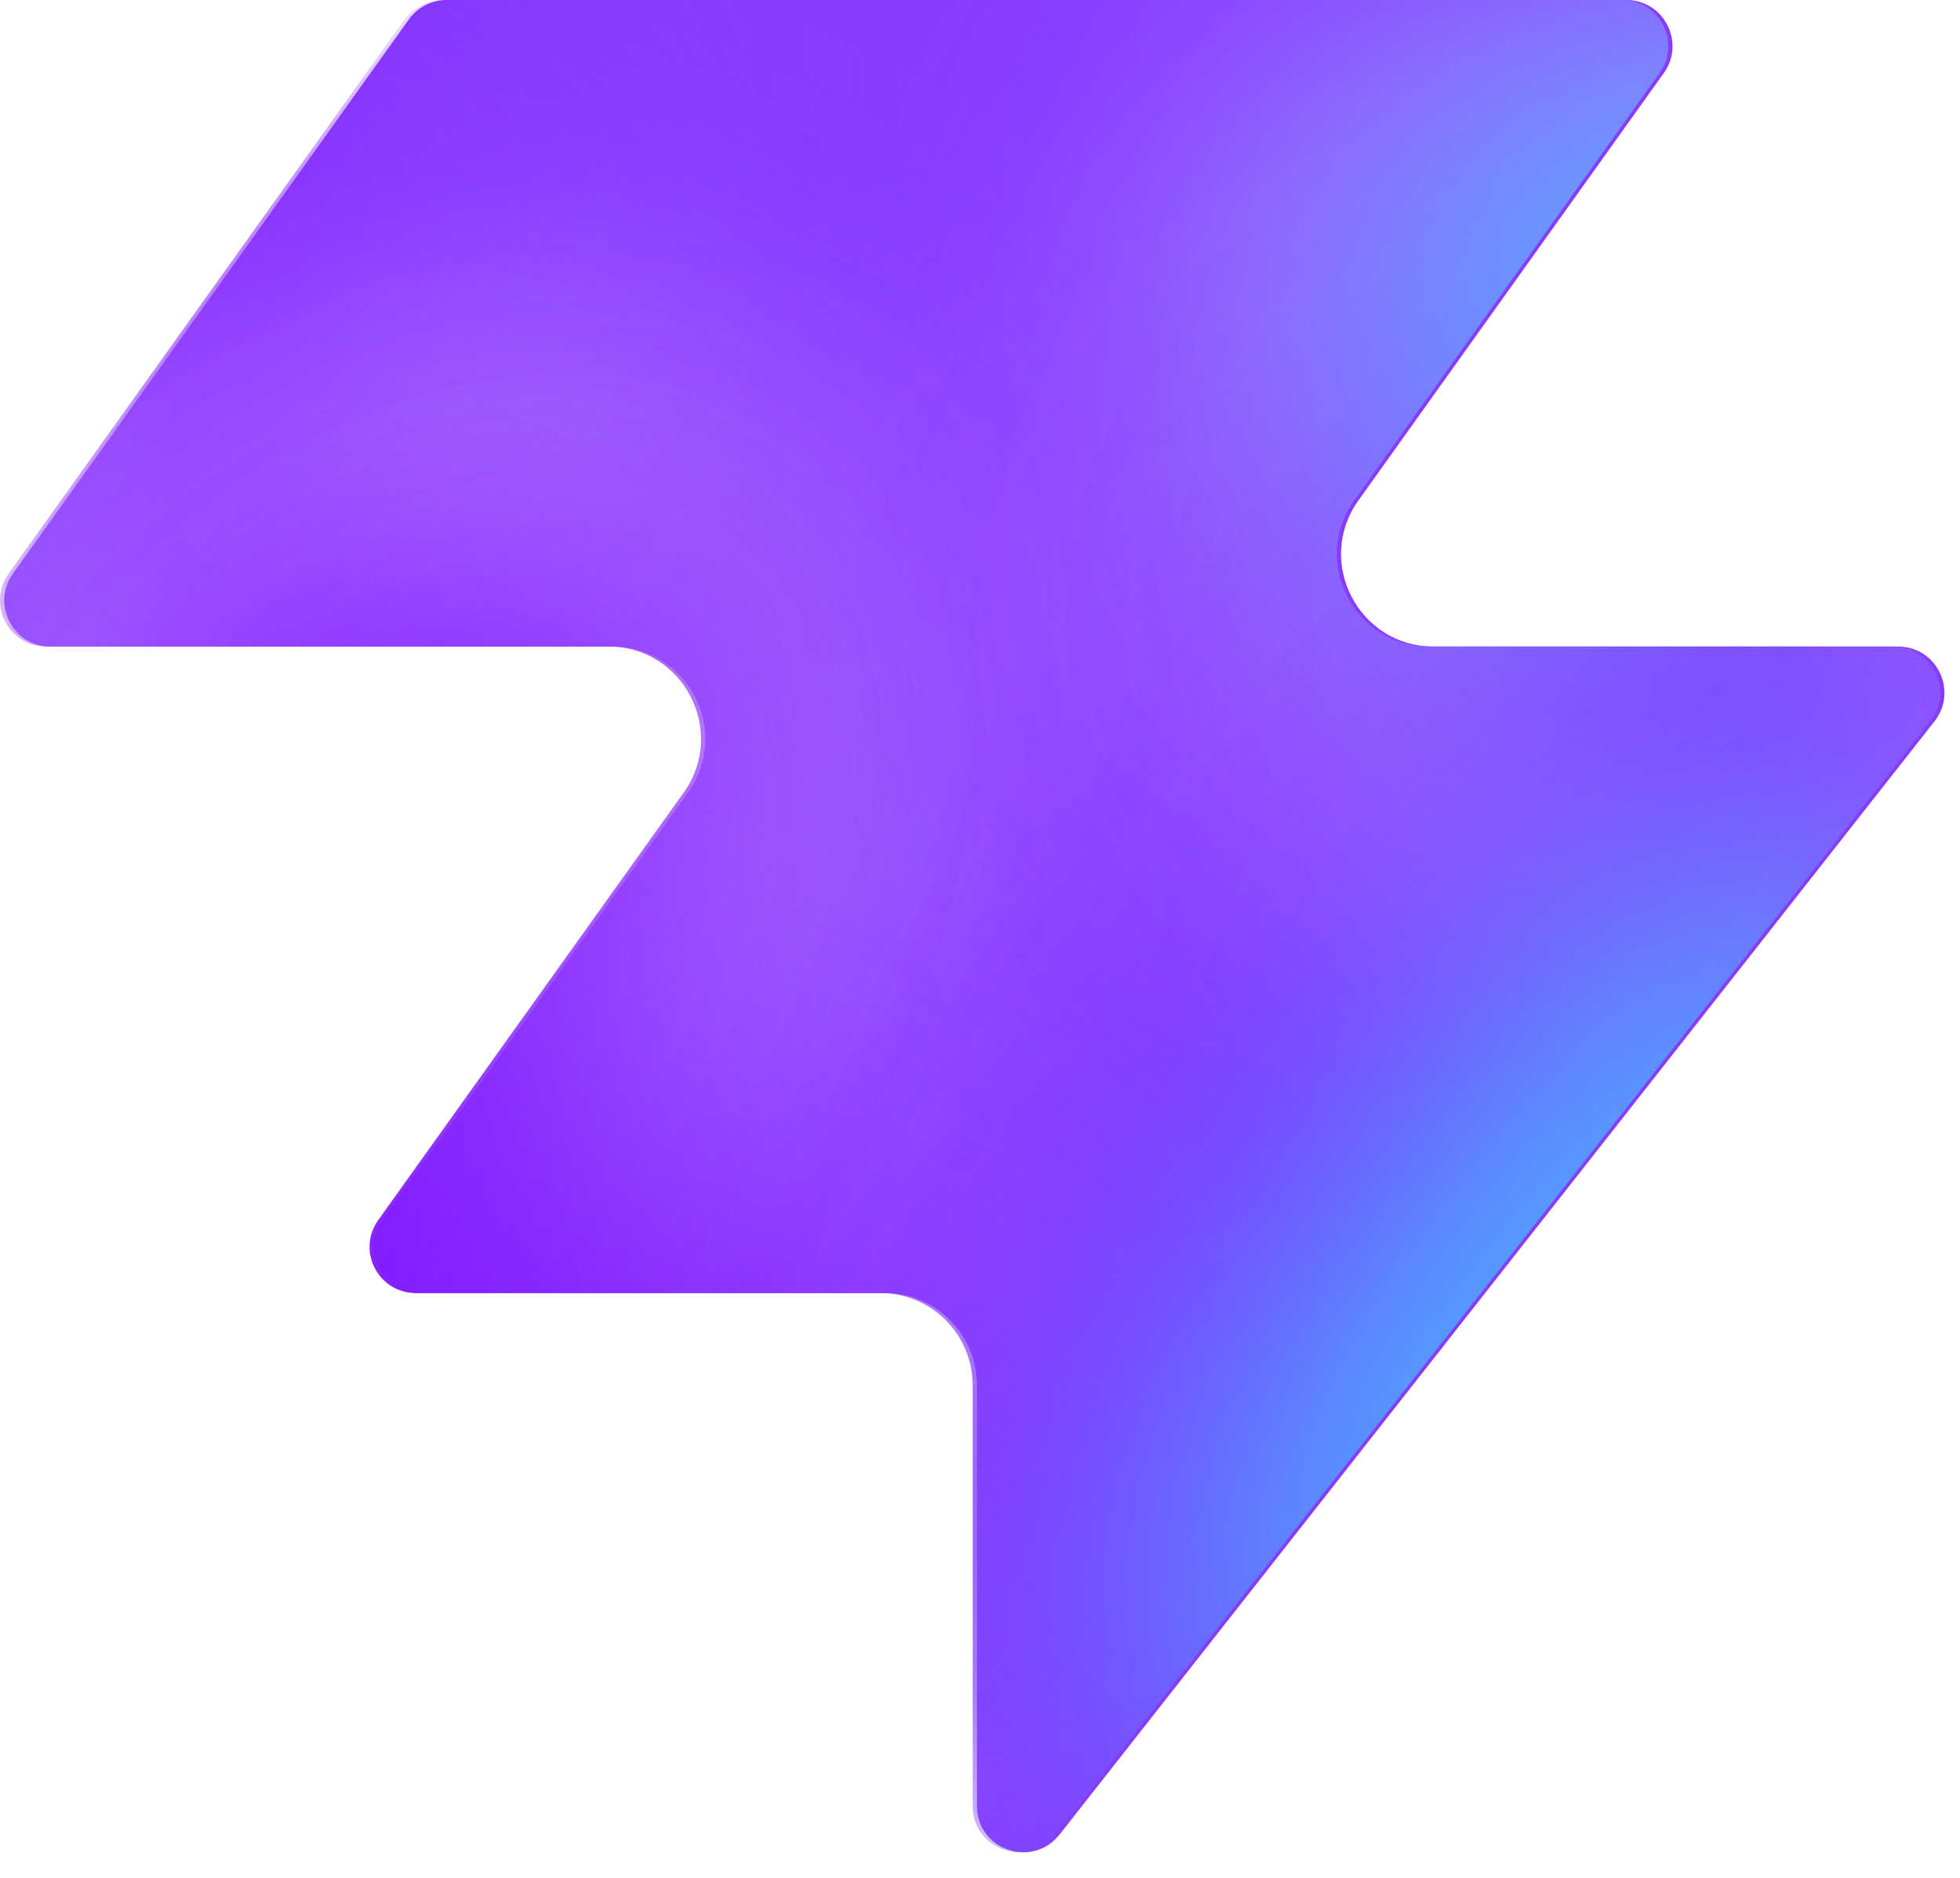
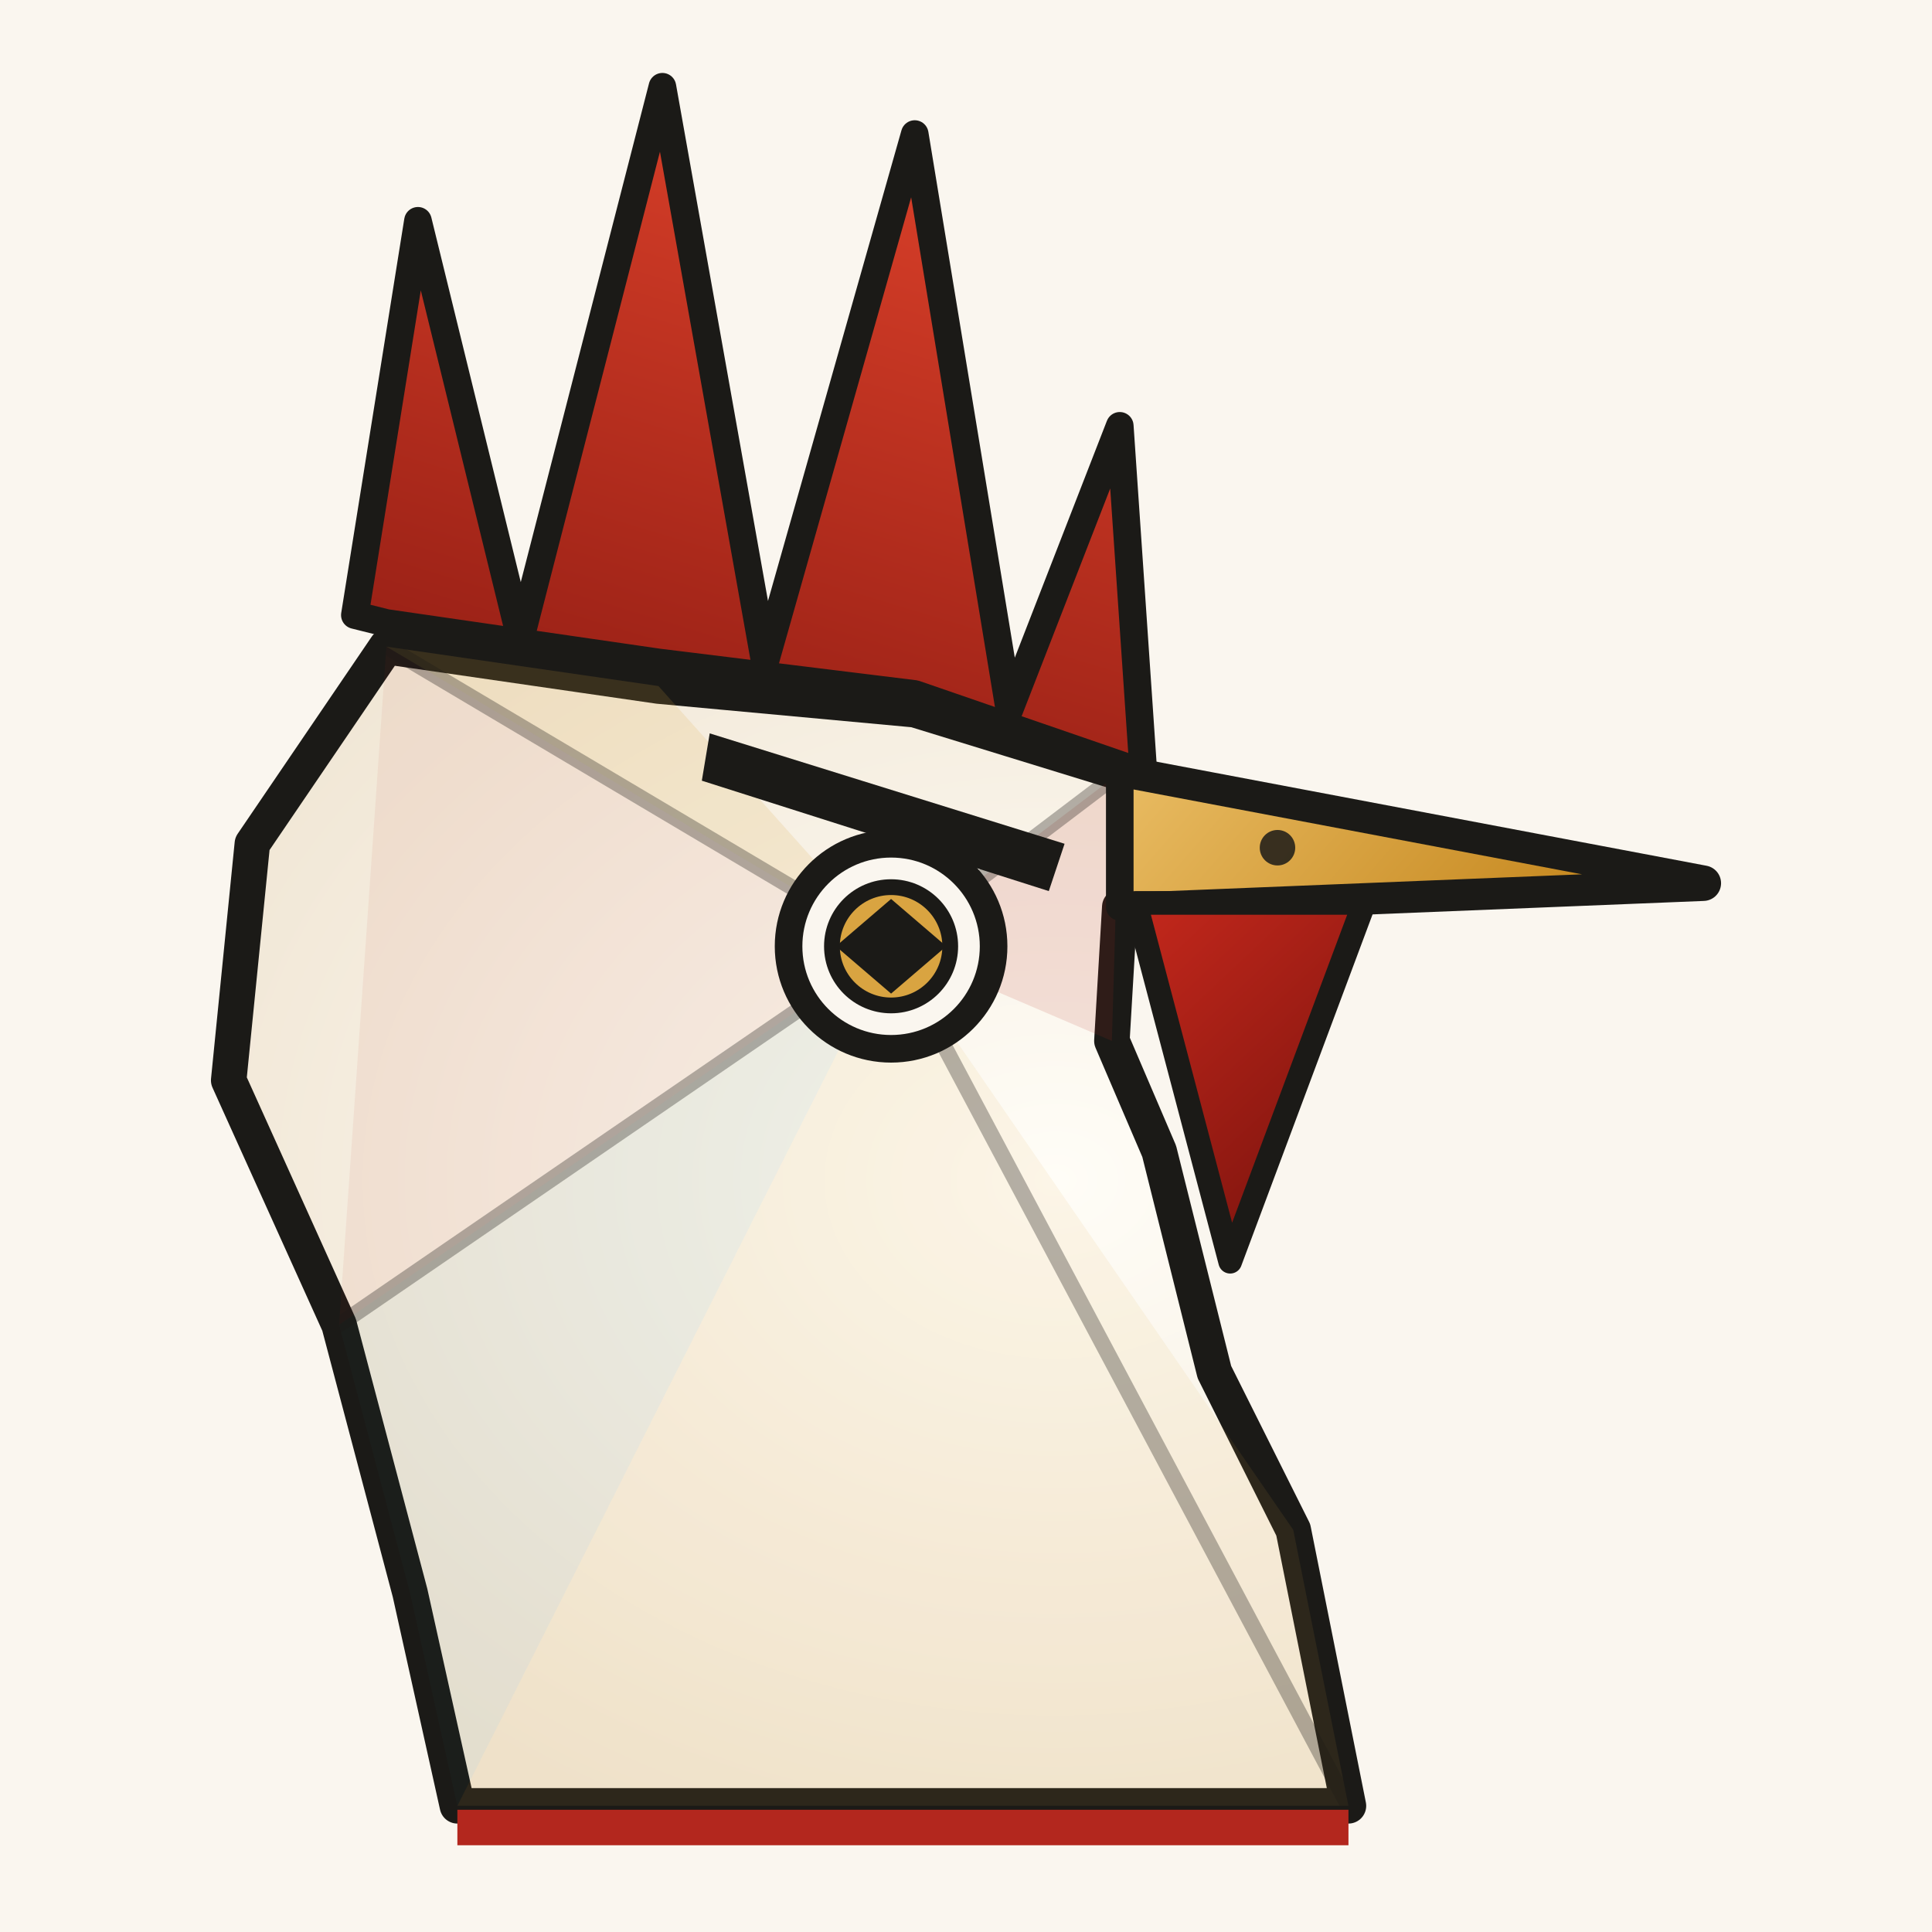
- <svg xmlns="http://www.w3.org/2000/svg" width="48" height="46" fill="none" viewBox="0 0 48 46">
-   <path fill="#863bff" d="M25.946 44.938c-.664.845-2.021.375-2.021-.698V33.937a2.26 2.26 0 0 0-2.262-2.262H10.287c-.92 0-1.456-1.04-.92-1.788l7.48-10.471c1.07-1.497 0-3.578-1.842-3.578H1.237c-.92 0-1.456-1.04-.92-1.788L10.013.474c.214-.297.556-.474.92-.474h28.894c.92 0 1.456 1.04.92 1.788l-7.48 10.471c-1.07 1.498 0 3.579 1.842 3.579h11.377c.943 0 1.473 1.088.89 1.83L25.947 44.94z" style="fill:#863bff;fill:color(display-p3 .525 .23 1);fill-opacity:1" />
-   <mask id="a" width="48" height="46" x="0" y="0" maskUnits="userSpaceOnUse" style="mask-type:alpha">
-     <path fill="#000" d="M25.842 44.938c-.664.844-2.021.375-2.021-.698V33.937a2.26 2.26 0 0 0-2.262-2.262H10.183c-.92 0-1.456-1.04-.92-1.788l7.48-10.471c1.07-1.498 0-3.579-1.842-3.579H1.133c-.92 0-1.456-1.04-.92-1.787L9.91.473c.214-.297.556-.474.92-.474h28.894c.92 0 1.456 1.04.92 1.788l-7.48 10.471c-1.07 1.498 0 3.578 1.842 3.578h11.377c.943 0 1.473 1.088.89 1.832L25.843 44.94z" style="fill:#000;fill-opacity:1" />
-   </mask>
-   <g mask="url(#a)">
-     <g filter="url(#b)">
-       <ellipse cx="5.508" cy="14.704" fill="#ede6ff" rx="5.508" ry="14.704" style="fill:#ede6ff;fill:color(display-p3 .927 .903 1);fill-opacity:1" transform="matrix(.00324 1 1 -.00324 -4.47 31.516)" />
-     </g>
-     <g filter="url(#c)">
-       <ellipse cx="10.399" cy="29.851" fill="#ede6ff" rx="10.399" ry="29.851" style="fill:#ede6ff;fill:color(display-p3 .927 .903 1);fill-opacity:1" transform="matrix(.00324 1 1 -.00324 -39.328 7.883)" />
-     </g>
-     <g filter="url(#d)">
-       <ellipse cx="5.508" cy="30.487" fill="#7e14ff" rx="5.508" ry="30.487" style="fill:#7e14ff;fill:color(display-p3 .492 .077 1);fill-opacity:1" transform="rotate(89.814 -25.913 -14.639)scale(1 -1)" />
-     </g>
-     <g filter="url(#e)">
-       <ellipse cx="5.508" cy="30.599" fill="#7e14ff" rx="5.508" ry="30.599" style="fill:#7e14ff;fill:color(display-p3 .492 .077 1);fill-opacity:1" transform="rotate(89.814 -32.644 -3.334)scale(1 -1)" />
-     </g>
-     <g filter="url(#f)">
-       <ellipse cx="5.508" cy="30.599" fill="#7e14ff" rx="5.508" ry="30.599" style="fill:#7e14ff;fill:color(display-p3 .492 .077 1);fill-opacity:1" transform="matrix(.00324 1 1 -.00324 -34.34 30.47)" />
-     </g>
-     <g filter="url(#g)">
-       <ellipse cx="14.072" cy="22.078" fill="#ede6ff" rx="14.072" ry="22.078" style="fill:#ede6ff;fill:color(display-p3 .927 .903 1);fill-opacity:1" transform="rotate(93.35 24.506 48.493)scale(-1 1)" />
-     </g>
-     <g filter="url(#h)">
-       <ellipse cx="3.47" cy="21.501" fill="#7e14ff" rx="3.47" ry="21.501" style="fill:#7e14ff;fill:color(display-p3 .492 .077 1);fill-opacity:1" transform="rotate(89.009 28.708 47.59)scale(-1 1)" />
-     </g>
-     <g filter="url(#i)">
-       <ellipse cx="3.47" cy="21.501" fill="#7e14ff" rx="3.47" ry="21.501" style="fill:#7e14ff;fill:color(display-p3 .492 .077 1);fill-opacity:1" transform="rotate(89.009 28.708 47.59)scale(-1 1)" />
-     </g>
-     <g filter="url(#j)">
-       <ellipse cx=".387" cy="8.972" fill="#7e14ff" rx="4.407" ry="29.108" style="fill:#7e14ff;fill:color(display-p3 .492 .077 1);fill-opacity:1" transform="rotate(39.51 .387 8.972)" />
-     </g>
-     <g filter="url(#k)">
-       <ellipse cx="47.523" cy="-6.092" fill="#7e14ff" rx="4.407" ry="29.108" style="fill:#7e14ff;fill:color(display-p3 .492 .077 1);fill-opacity:1" transform="rotate(37.892 47.523 -6.092)" />
-     </g>
-     <g filter="url(#l)">
-       <ellipse cx="41.412" cy="6.333" fill="#47bfff" rx="5.971" ry="9.665" style="fill:#47bfff;fill:color(display-p3 .28 .748 1);fill-opacity:1" transform="rotate(37.892 41.412 6.333)" />
-     </g>
-     <g filter="url(#m)">
-       <ellipse cx="-1.879" cy="38.332" fill="#7e14ff" rx="4.407" ry="29.108" style="fill:#7e14ff;fill:color(display-p3 .492 .077 1);fill-opacity:1" transform="rotate(37.892 -1.88 38.332)" />
-     </g>
-     <g filter="url(#n)">
-       <ellipse cx="-1.879" cy="38.332" fill="#7e14ff" rx="4.407" ry="29.108" style="fill:#7e14ff;fill:color(display-p3 .492 .077 1);fill-opacity:1" transform="rotate(37.892 -1.88 38.332)" />
-     </g>
-     <g filter="url(#o)">
-       <ellipse cx="35.651" cy="29.907" fill="#7e14ff" rx="4.407" ry="29.108" style="fill:#7e14ff;fill:color(display-p3 .492 .077 1);fill-opacity:1" transform="rotate(37.892 35.651 29.907)" />
-     </g>
-     <g filter="url(#p)">
-       <ellipse cx="38.418" cy="32.4" fill="#47bfff" rx="5.971" ry="15.297" style="fill:#47bfff;fill:color(display-p3 .28 .748 1);fill-opacity:1" transform="rotate(37.892 38.418 32.4)" />
-     </g>
+ <svg xmlns="http://www.w3.org/2000/svg" viewBox="168 82 490 490" width="490" height="490" role="img" aria-label="学习搭子">
+   <defs>
+     <radialGradient id="headFill" cx="0.56" cy="0.46" r="0.62">
+       <stop offset="0" stop-color="#FFFDF7" />
+       <stop offset="1" stop-color="#F1E7D6" />
+     </radialGradient>
+     <linearGradient id="combFill" x1="0" y1="1" x2="0.35" y2="0">
+       <stop offset="0" stop-color="#8C1A12" />
+       <stop offset="1" stop-color="#D63E28" />
+     </linearGradient>
+     <linearGradient id="beakFill" x1="0" y1="0" x2="1" y2="0.2">
+       <stop offset="0" stop-color="#E9BC63" />
+       <stop offset="1" stop-color="#C4851B" />
+     </linearGradient>
+     <linearGradient id="wattleFill" x1="0" y1="0" x2="0.6" y2="1">
+       <stop offset="0" stop-color="#C4281C" />
+       <stop offset="1" stop-color="#7E140E" />
+     </linearGradient>
+   </defs>
+   <rect x="168" y="82" width="490" height="490" fill="#FAF6EF" />
+   <path d="M600 306 L452 278 L400 262 L335 256 L266 246 L232 296 L226 356 L254 418 L272 486 L284 540 L510 540 L496 470 L476 430 L462 374 L450 346 L452 312 Z" fill="url(#headFill)" stroke="#1B1A17" stroke-width="9" stroke-linejoin="round" />
+   <polygon points="394,322 335,256 266,246" fill="#D9A441" opacity="0.16" />
+   <polygon points="394,322 266,246 254,418" fill="#B3271E" opacity="0.07" />
+   <polygon points="394,322 254,418 272,486 284,540" fill="#1F5E56" opacity="0.07" />
+   <polygon points="394,322 284,540 510,540 496,470" fill="#D9A441" opacity="0.09" />
+   <polygon points="394,322 452,278 450,346" fill="#B3271E" opacity="0.13" />
+   <g stroke="#1B1A17" stroke-width="4" opacity="0.32" stroke-linecap="round">
+     <line x1="394" y1="322" x2="266" y2="246" />
+     <line x1="394" y1="322" x2="452" y2="278" />
+     <line x1="394" y1="322" x2="254" y2="418" />
+     <line x1="394" y1="322" x2="510" y2="540" />
  </g>
-   <defs>
-     <filter id="b" width="60.045" height="41.654" x="-19.77" y="16.149" color-interpolation-filters="sRGB" filterUnits="userSpaceOnUse">
-       <feFlood flood-opacity="0" result="BackgroundImageFix" />
-       <feBlend in="SourceGraphic" in2="BackgroundImageFix" result="shape" />
-       <feGaussianBlur result="effect1_foregroundBlur_2002_17158" stdDeviation="7.659" />
-     </filter>
-     <filter id="c" width="90.34" height="51.437" x="-54.613" y="-7.533" color-interpolation-filters="sRGB" filterUnits="userSpaceOnUse">
-       <feFlood flood-opacity="0" result="BackgroundImageFix" />
-       <feBlend in="SourceGraphic" in2="BackgroundImageFix" result="shape" />
-       <feGaussianBlur result="effect1_foregroundBlur_2002_17158" stdDeviation="7.659" />
-     </filter>
-     <filter id="d" width="79.355" height="29.4" x="-49.64" y="2.03" color-interpolation-filters="sRGB" filterUnits="userSpaceOnUse">
-       <feFlood flood-opacity="0" result="BackgroundImageFix" />
-       <feBlend in="SourceGraphic" in2="BackgroundImageFix" result="shape" />
-       <feGaussianBlur result="effect1_foregroundBlur_2002_17158" stdDeviation="4.596" />
-     </filter>
-     <filter id="e" width="79.579" height="29.4" x="-45.045" y="20.029" color-interpolation-filters="sRGB" filterUnits="userSpaceOnUse">
-       <feFlood flood-opacity="0" result="BackgroundImageFix" />
-       <feBlend in="SourceGraphic" in2="BackgroundImageFix" result="shape" />
-       <feGaussianBlur result="effect1_foregroundBlur_2002_17158" stdDeviation="4.596" />
-     </filter>
-     <filter id="f" width="79.579" height="29.4" x="-43.513" y="21.178" color-interpolation-filters="sRGB" filterUnits="userSpaceOnUse">
-       <feFlood flood-opacity="0" result="BackgroundImageFix" />
-       <feBlend in="SourceGraphic" in2="BackgroundImageFix" result="shape" />
-       <feGaussianBlur result="effect1_foregroundBlur_2002_17158" stdDeviation="4.596" />
-     </filter>
-     <filter id="g" width="74.749" height="58.852" x="15.756" y="-17.901" color-interpolation-filters="sRGB" filterUnits="userSpaceOnUse">
-       <feFlood flood-opacity="0" result="BackgroundImageFix" />
-       <feBlend in="SourceGraphic" in2="BackgroundImageFix" result="shape" />
-       <feGaussianBlur result="effect1_foregroundBlur_2002_17158" stdDeviation="7.659" />
-     </filter>
-     <filter id="h" width="61.377" height="25.362" x="23.548" y="2.284" color-interpolation-filters="sRGB" filterUnits="userSpaceOnUse">
-       <feFlood flood-opacity="0" result="BackgroundImageFix" />
-       <feBlend in="SourceGraphic" in2="BackgroundImageFix" result="shape" />
-       <feGaussianBlur result="effect1_foregroundBlur_2002_17158" stdDeviation="4.596" />
-     </filter>
-     <filter id="i" width="61.377" height="25.362" x="23.548" y="2.284" color-interpolation-filters="sRGB" filterUnits="userSpaceOnUse">
-       <feFlood flood-opacity="0" result="BackgroundImageFix" />
-       <feBlend in="SourceGraphic" in2="BackgroundImageFix" result="shape" />
-       <feGaussianBlur result="effect1_foregroundBlur_2002_17158" stdDeviation="4.596" />
-     </filter>
-     <filter id="j" width="56.045" height="63.649" x="-27.636" y="-22.853" color-interpolation-filters="sRGB" filterUnits="userSpaceOnUse">
-       <feFlood flood-opacity="0" result="BackgroundImageFix" />
-       <feBlend in="SourceGraphic" in2="BackgroundImageFix" result="shape" />
-       <feGaussianBlur result="effect1_foregroundBlur_2002_17158" stdDeviation="4.596" />
-     </filter>
-     <filter id="k" width="54.814" height="64.646" x="20.116" y="-38.415" color-interpolation-filters="sRGB" filterUnits="userSpaceOnUse">
-       <feFlood flood-opacity="0" result="BackgroundImageFix" />
-       <feBlend in="SourceGraphic" in2="BackgroundImageFix" result="shape" />
-       <feGaussianBlur result="effect1_foregroundBlur_2002_17158" stdDeviation="4.596" />
-     </filter>
-     <filter id="l" width="33.541" height="35.313" x="24.641" y="-11.323" color-interpolation-filters="sRGB" filterUnits="userSpaceOnUse">
-       <feFlood flood-opacity="0" result="BackgroundImageFix" />
-       <feBlend in="SourceGraphic" in2="BackgroundImageFix" result="shape" />
-       <feGaussianBlur result="effect1_foregroundBlur_2002_17158" stdDeviation="4.596" />
-     </filter>
-     <filter id="m" width="54.814" height="64.646" x="-29.286" y="6.009" color-interpolation-filters="sRGB" filterUnits="userSpaceOnUse">
-       <feFlood flood-opacity="0" result="BackgroundImageFix" />
-       <feBlend in="SourceGraphic" in2="BackgroundImageFix" result="shape" />
-       <feGaussianBlur result="effect1_foregroundBlur_2002_17158" stdDeviation="4.596" />
-     </filter>
-     <filter id="n" width="54.814" height="64.646" x="-29.286" y="6.009" color-interpolation-filters="sRGB" filterUnits="userSpaceOnUse">
-       <feFlood flood-opacity="0" result="BackgroundImageFix" />
-       <feBlend in="SourceGraphic" in2="BackgroundImageFix" result="shape" />
-       <feGaussianBlur result="effect1_foregroundBlur_2002_17158" stdDeviation="4.596" />
-     </filter>
-     <filter id="o" width="54.814" height="64.646" x="8.244" y="-2.416" color-interpolation-filters="sRGB" filterUnits="userSpaceOnUse">
-       <feFlood flood-opacity="0" result="BackgroundImageFix" />
-       <feBlend in="SourceGraphic" in2="BackgroundImageFix" result="shape" />
-       <feGaussianBlur result="effect1_foregroundBlur_2002_17158" stdDeviation="4.596" />
-     </filter>
-     <filter id="p" width="39.409" height="43.623" x="18.713" y="10.588" color-interpolation-filters="sRGB" filterUnits="userSpaceOnUse">
-       <feFlood flood-opacity="0" result="BackgroundImageFix" />
-       <feBlend in="SourceGraphic" in2="BackgroundImageFix" result="shape" />
-       <feGaussianBlur result="effect1_foregroundBlur_2002_17158" stdDeviation="4.596" />
-     </filter>
-   </defs>
+   <path d="M258 238 L274 138 L300 244 L336 104 L362 250 L400 116 L424 262 L452 190 L458 278 L400 258 L335 250 L266 240 Z" fill="url(#combFill)" stroke="#1B1A17" stroke-width="7" stroke-linejoin="round" />
+   <polygon points="452,278 600,306 452,312" fill="url(#beakFill)" stroke="#1B1A17" stroke-width="7" stroke-linejoin="round" />
+   <circle cx="492" cy="297" r="4.5" fill="#1B1A17" opacity="0.85" />
+   <polygon points="456,311 514,311 480,402" fill="url(#wattleFill)" stroke="#1B1A17" stroke-width="6" stroke-linejoin="round" />
+   <circle cx="394" cy="322" r="26" fill="#FAF6EF" stroke="#1B1A17" stroke-width="7" />
+   <circle cx="394" cy="322" r="15" fill="#D9A441" stroke="#1B1A17" stroke-width="4" />
+   <polygon points="394,310 408,322 394,334 380,322" fill="#1B1A17" />
+   <polygon points="348,268 438,296 434,308 346,280" fill="#1B1A17" />
+   <rect x="284" y="541" width="226" height="9" fill="#B3271E" />
</svg>
